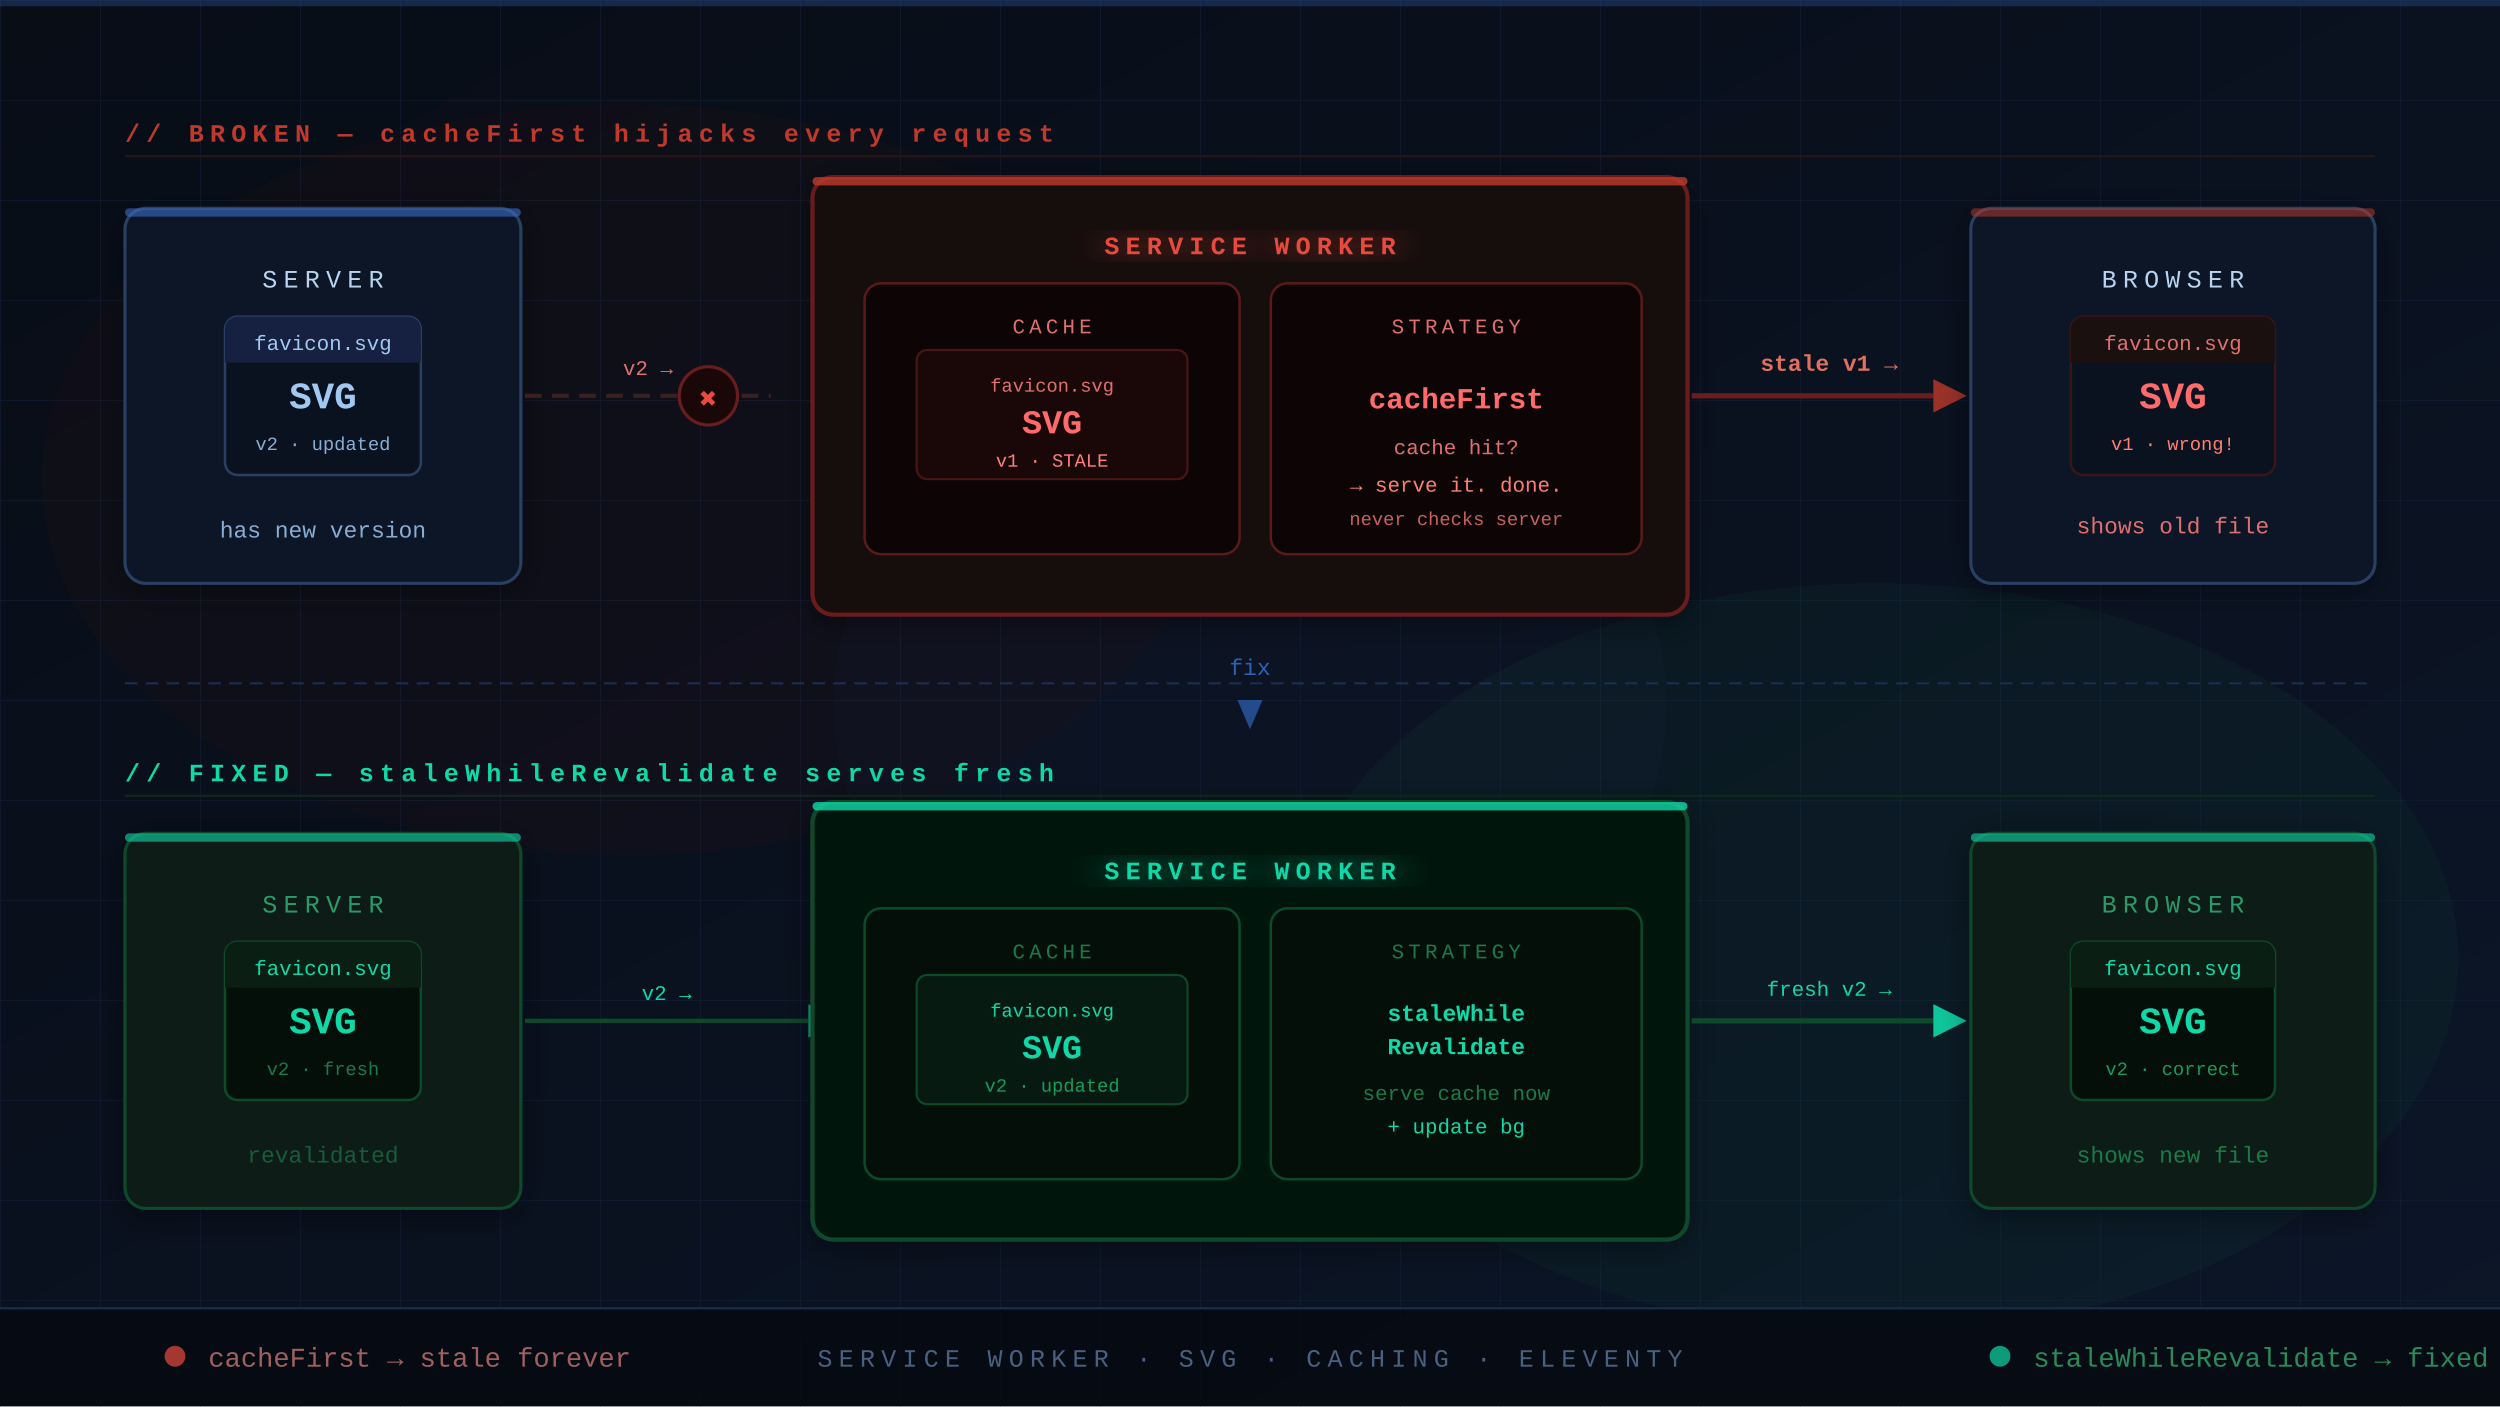
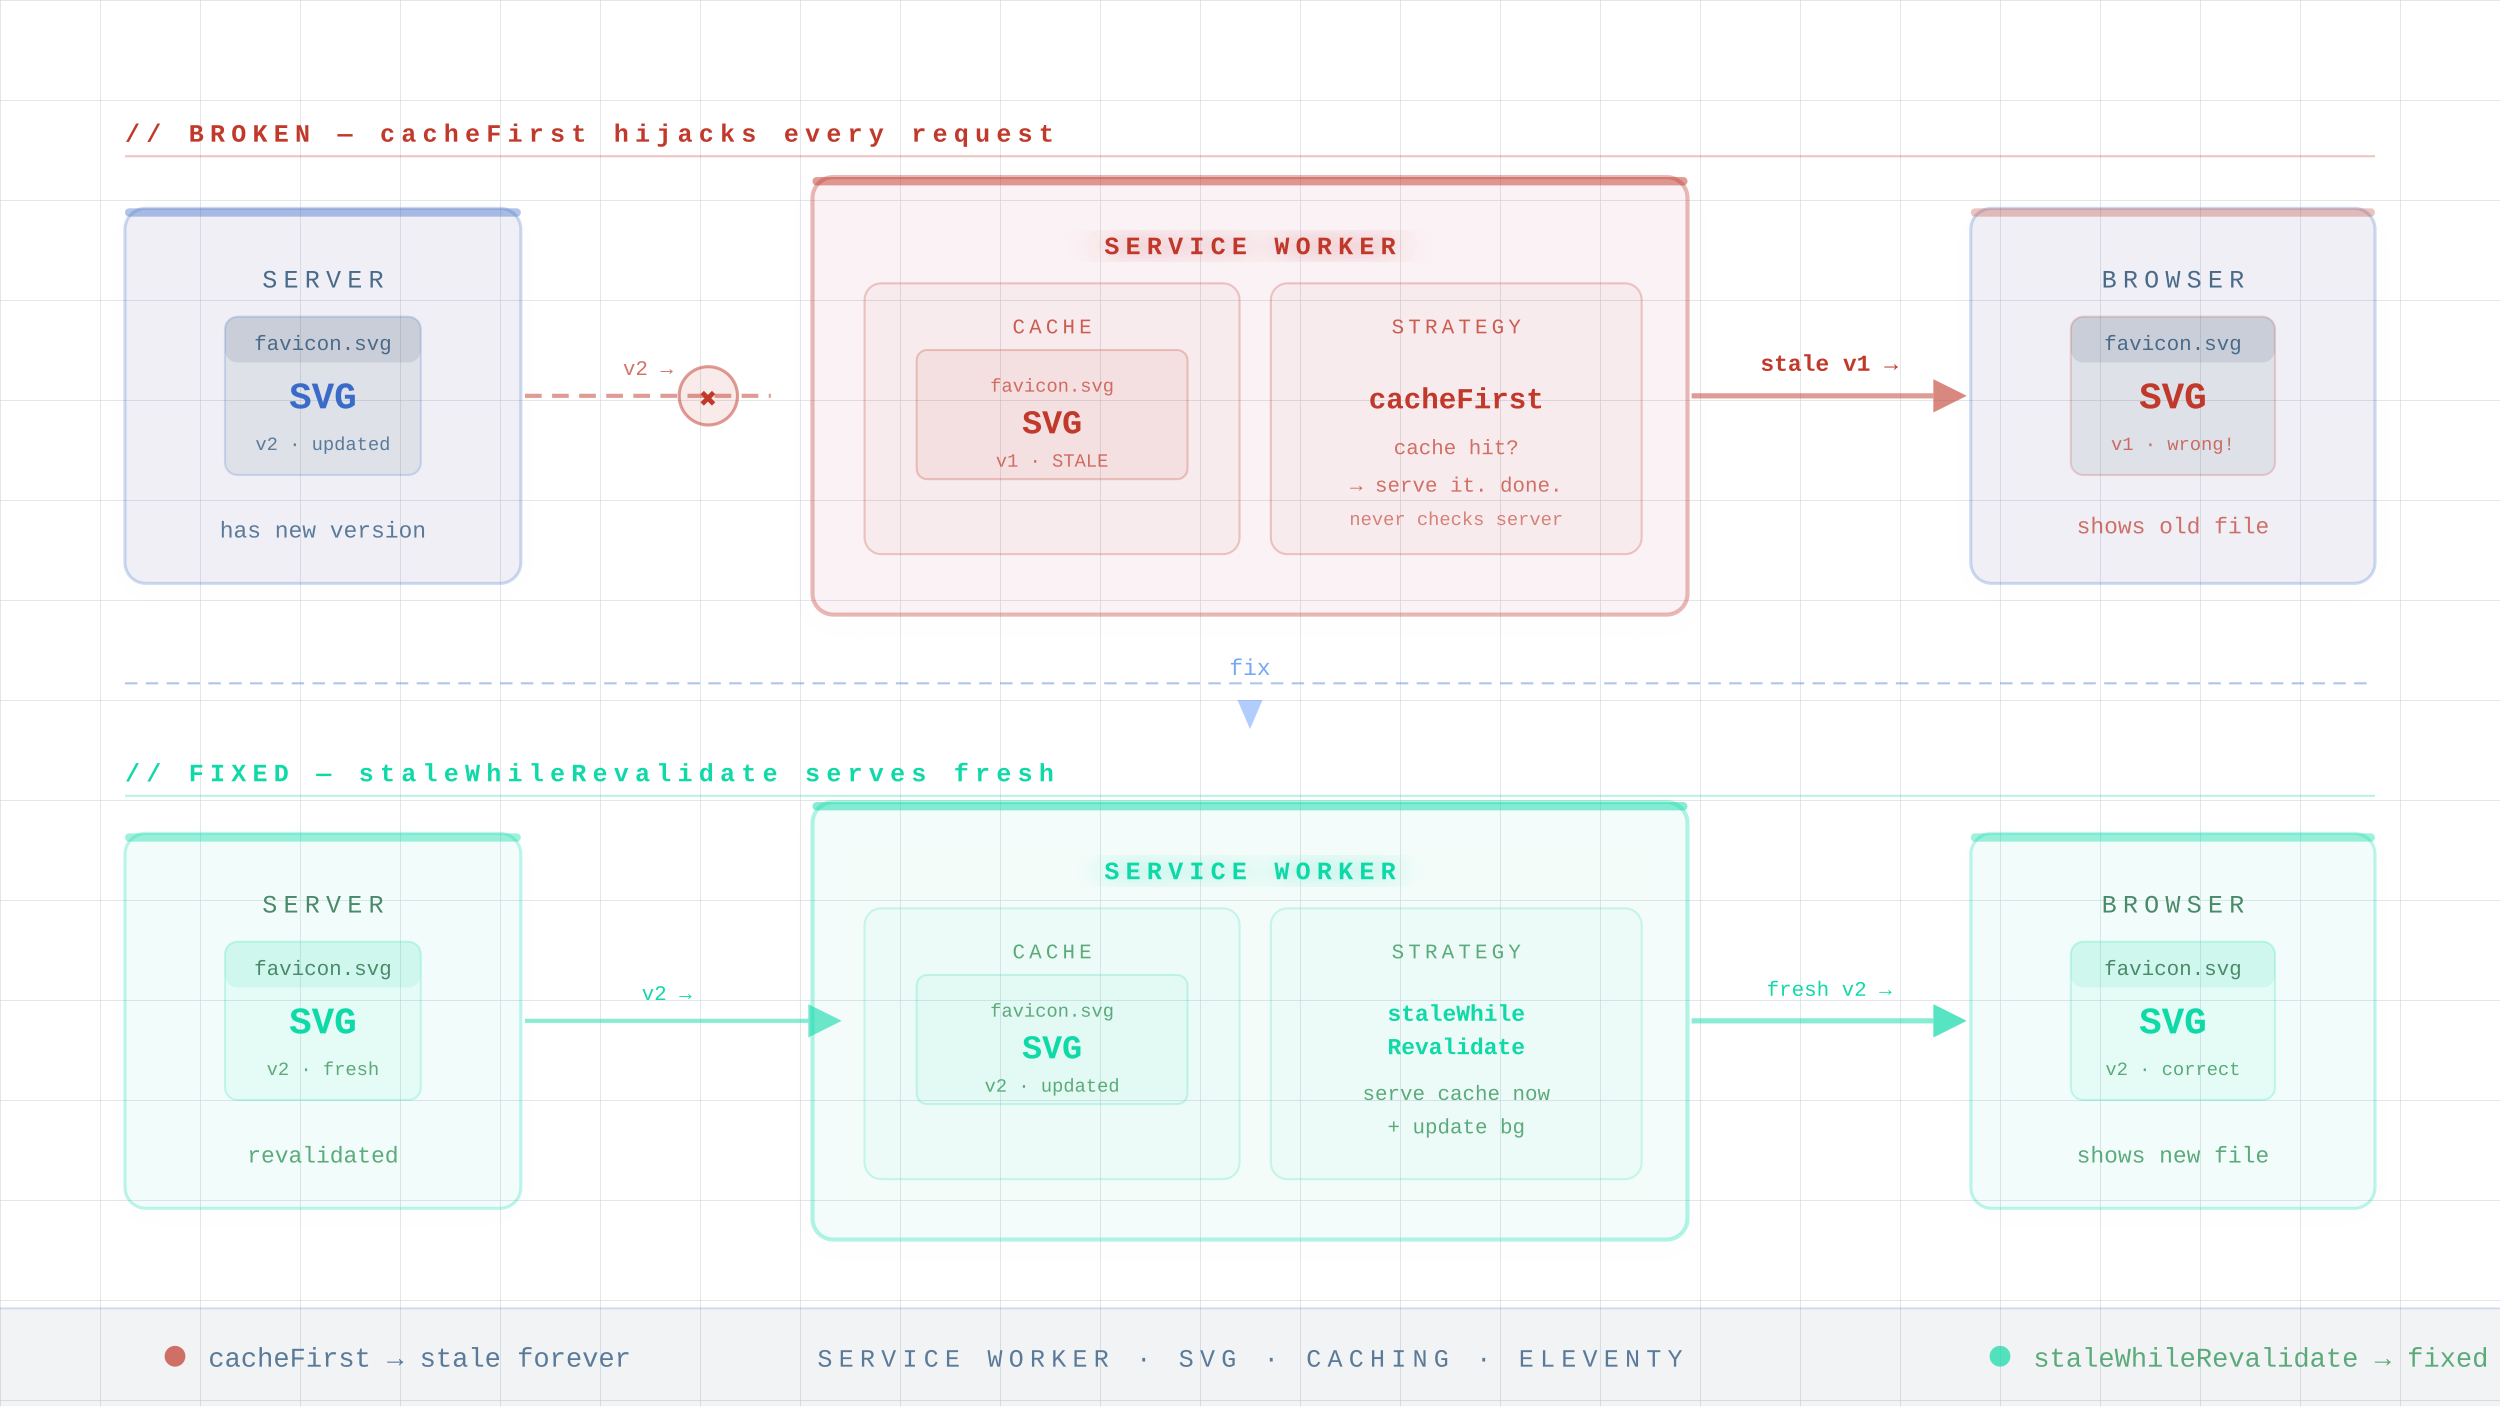
<svg xmlns="http://www.w3.org/2000/svg" width="1200" height="675" viewBox="0 0 1200 675">
  <defs>
-     <linearGradient id="bg" x1="0%" y1="0%" x2="100%" y2="100%">
-       <stop offset="0%" stop-color="#080D16" />
-       <stop offset="100%" stop-color="#0C1628" />
-     </linearGradient>
    <pattern id="grid" width="48" height="48" patternUnits="userSpaceOnUse">
-       <path d="M 48 0 L 0 0 0 48" fill="none" stroke="#131F35" stroke-width="0.6" />
+       <path d="M 48 0 L 0 0 0 48" fill="none" stroke="#2A4060" stroke-width="0.5" opacity="0.25" />
    </pattern>
    <filter id="redGlow" x="-40%" y="-40%" width="180%" height="180%">
      <feGaussianBlur stdDeviation="8" result="blur" />
      <feMerge>
        <feMergeNode in="blur" />
        <feMergeNode in="SourceGraphic" />
      </feMerge>
    </filter>
    <filter id="mintGlow" x="-40%" y="-40%" width="180%" height="180%">
      <feGaussianBlur stdDeviation="8" result="blur" />
      <feMerge>
        <feMergeNode in="blur" />
        <feMergeNode in="SourceGraphic" />
      </feMerge>
    </filter>
    <filter id="softShadow">
-       <feDropShadow dx="0" dy="4" stdDeviation="14" flood-color="#000" flood-opacity="0.55" />
+       <feDropShadow dx="0" dy="4" stdDeviation="14" flood-color="#3B6BC8" flood-opacity="0.12" />
    </filter>
    <filter id="nodeShadow">
-       <feDropShadow dx="0" dy="3" stdDeviation="8" flood-color="#000" flood-opacity="0.4" />
+       <feDropShadow dx="0" dy="3" stdDeviation="8" flood-color="#3B6BC8" flood-opacity="0.08" />
    </filter>
-     <pattern id="dashRed" patternUnits="userSpaceOnUse" width="16" height="1">
-       <line x1="0" y1="0" x2="10" y2="0" stroke="#C0392B" stroke-width="2" opacity="0.7" />
-     </pattern>
  </defs>
-   <rect width="1200" height="675" fill="url(#bg)" />
  <rect width="1200" height="675" fill="url(#grid)" />
-   <ellipse cx="300" cy="230" rx="280" ry="180" fill="#4A0A0A" opacity="0.10" />
-   <ellipse cx="900" cy="460" rx="280" ry="180" fill="#0A4A30" opacity="0.12" />
-   <ellipse cx="600" cy="338" rx="200" ry="160" fill="#1A2A4A" opacity="0.10" />
-   <rect x="0" y="0" width="1200" height="3" fill="#1E3A6A" opacity="0.6" />
  <text x="60" y="68" font-family="Courier New, Courier, monospace" font-size="12" fill="#C0392B" letter-spacing="3" font-weight="bold">// BROKEN — cacheFirst hijacks every request</text>
-   <line x1="60" y1="75" x2="1140" y2="75" stroke="#2A1515" stroke-width="1" />
-   <rect x="60" y="100" width="190" height="180" rx="10" fill="#0E1525" stroke="#2A3F62" stroke-width="1.5" filter="url(#nodeShadow)" />
-   <rect x="60" y="100" width="190" height="4" rx="2" fill="#3B6BC8" opacity="0.6" />
-   <text x="155" y="138" font-family="Courier New, Courier, monospace" font-size="12" fill="#B8D4F0" text-anchor="middle" letter-spacing="3">SERVER</text>
-   <rect x="108" y="152" width="94" height="76" rx="6" fill="#0A1220" stroke="#2A3F62" stroke-width="1.2" />
-   <rect x="108" y="152" width="94" height="22" rx="6" fill="#162040" />
-   <rect x="108" y="166" width="94" height="8" fill="#162040" />
-   <text x="155" y="168" font-family="Courier New, Courier, monospace" font-size="10" fill="#A0C8F0" text-anchor="middle">favicon.svg</text>
-   <text x="155" y="196" font-family="Courier New, Courier, monospace" font-size="18" fill="#A0C8F0" text-anchor="middle" font-weight="bold">SVG</text>
-   <text x="155" y="216" font-family="Courier New, Courier, monospace" font-size="9" fill="#8AADD4" text-anchor="middle">v2 · updated</text>
-   <text x="155" y="258" font-family="Courier New, Courier, monospace" font-size="11" fill="#8AADD4" text-anchor="middle">has new version</text>
-   <line x1="252" y1="190" x2="370" y2="190" stroke="#3A2020" stroke-width="2" stroke-dasharray="8,5" />
-   <text x="311" y="180" font-family="Courier New, Courier, monospace" font-size="10" fill="#E07070" text-anchor="middle">v2 →</text>
-   <circle cx="340" cy="190" r="14" fill="#1A0808" stroke="#6B1C1C" stroke-width="1.5" />
-   <text x="340" y="196" font-family="Courier New, Courier, monospace" font-size="14" fill="#E74C3C" text-anchor="middle" font-weight="bold">✖</text>
-   <rect x="390" y="85" width="420" height="210" rx="10" fill="#140808" stroke="#6B1C1C" stroke-width="2" filter="url(#nodeShadow)" />
-   <rect x="390" y="85" width="420" height="4" rx="2" fill="#C0392B" opacity="0.8" />
-   <text x="600" y="122" font-family="Courier New, Courier, monospace" font-size="12" fill="#E74C3C" text-anchor="middle" letter-spacing="3" font-weight="bold" filter="url(#redGlow)">SERVICE WORKER</text>
-   <rect x="415" y="136" width="180" height="130" rx="8" fill="#0D0505" stroke="#5A1A1A" stroke-width="1.2" />
-   <text x="505" y="160" font-family="Courier New, Courier, monospace" font-size="10" fill="#E07070" text-anchor="middle" letter-spacing="2">CACHE</text>
-   <rect x="440" y="168" width="130" height="62" rx="5" fill="#1A0808" stroke="#4A1515" stroke-width="1" />
-   <text x="505" y="188" font-family="Courier New, Courier, monospace" font-size="9" fill="#E07070" text-anchor="middle">favicon.svg</text>
-   <text x="505" y="208" font-family="Courier New, Courier, monospace" font-size="16" fill="#FF6B6B" text-anchor="middle" font-weight="bold">SVG</text>
-   <text x="505" y="224" font-family="Courier New, Courier, monospace" font-size="9" fill="#FF8080" text-anchor="middle">v1 · STALE</text>
-   <rect x="610" y="136" width="178" height="130" rx="8" fill="#0D0505" stroke="#5A1A1A" stroke-width="1.2" />
-   <text x="699" y="160" font-family="Courier New, Courier, monospace" font-size="10" fill="#E07070" text-anchor="middle" letter-spacing="2">STRATEGY</text>
-   <text x="699" y="196" font-family="Courier New, Courier, monospace" font-size="14" fill="#FF6B6B" text-anchor="middle" font-weight="bold">cacheFirst</text>
-   <text x="699" y="218" font-family="Courier New, Courier, monospace" font-size="10" fill="#E07070" text-anchor="middle">cache hit?</text>
-   <text x="699" y="236" font-family="Courier New, Courier, monospace" font-size="10" fill="#FF8070" text-anchor="middle">→ serve it. done.</text>
-   <text x="699" y="252" font-family="Courier New, Courier, monospace" font-size="9" fill="#C86060" text-anchor="middle">never checks server</text>
-   <line x1="812" y1="190" x2="928" y2="190" stroke="#6B1C1C" stroke-width="2.5" />
-   <polygon points="928,182 944,190 928,198" fill="#C0392B" opacity="0.8" />
-   <text x="878" y="178" font-family="Courier New, Courier, monospace" font-size="11" fill="#E07060" text-anchor="middle" font-weight="bold">stale v1 →</text>
-   <rect x="946" y="100" width="194" height="180" rx="10" fill="#0E1525" stroke="#2A3F62" stroke-width="1.5" filter="url(#nodeShadow)" />
-   <rect x="946" y="100" width="194" height="4" rx="2" fill="#C0392B" opacity="0.5" />
-   <text x="1043" y="138" font-family="Courier New, Courier, monospace" font-size="12" fill="#B8D4F0" text-anchor="middle" letter-spacing="3">BROWSER</text>
-   <rect x="994" y="152" width="98" height="76" rx="6" fill="#0A1220" stroke="#3A1515" stroke-width="1.2" />
-   <rect x="994" y="152" width="98" height="22" rx="6" fill="#1A1010" />
-   <rect x="994" y="166" width="98" height="8" fill="#1A1010" />
-   <text x="1043" y="168" font-family="Courier New, Courier, monospace" font-size="10" fill="#E07070" text-anchor="middle">favicon.svg</text>
-   <text x="1043" y="196" font-family="Courier New, Courier, monospace" font-size="18" fill="#FF6B6B" text-anchor="middle" font-weight="bold">SVG</text>
-   <text x="1043" y="216" font-family="Courier New, Courier, monospace" font-size="9" fill="#FF8070" text-anchor="middle">v1 · wrong!</text>
-   <text x="1043" y="256" font-family="Courier New, Courier, monospace" font-size="11" fill="#E07070" text-anchor="middle">shows old file</text>
-   <line x1="60" y1="328" x2="1140" y2="328" stroke="#1A2E50" stroke-width="1" stroke-dasharray="6,4" />
-   <polygon points="594,336 600,350 606,336" fill="#3B82F6" opacity="0.5" />
+   <line x1="60" y1="75" x2="1140" y2="75" stroke="#C0392B" stroke-width="1" opacity="0.3" />
+   <rect x="60" y="100" width="190" height="180" rx="10" fill="#2A4060" fill-opacity="0.06" stroke="#3B6BC8" stroke-width="1.5" stroke-opacity="0.25" filter="url(#nodeShadow)" />
+   <rect x="60" y="100" width="190" height="4" rx="2" fill="#3B6BC8" opacity="0.4" />
+   <text x="155" y="138" font-family="Courier New, Courier, monospace" font-size="12" fill="#4A6A8A" text-anchor="middle" letter-spacing="3">SERVER</text>
+   <rect x="108" y="152" width="94" height="76" rx="6" fill="#2A4060" fill-opacity="0.08" stroke="#3B6BC8" stroke-width="1" stroke-opacity="0.2" />
+   <rect x="108" y="152" width="94" height="22" rx="6" fill="#2A4060" fill-opacity="0.12" />
+   <text x="155" y="168" font-family="Courier New, Courier, monospace" font-size="10" fill="#4A6A8A" text-anchor="middle">favicon.svg</text>
+   <text x="155" y="196" font-family="Courier New, Courier, monospace" font-size="18" fill="#3B6BC8" text-anchor="middle" font-weight="bold">SVG</text>
+   <text x="155" y="216" font-family="Courier New, Courier, monospace" font-size="9" fill="#5A7A9A" text-anchor="middle">v2 · updated</text>
+   <text x="155" y="258" font-family="Courier New, Courier, monospace" font-size="11" fill="#5A7A9A" text-anchor="middle">has new version</text>
+   <line x1="252" y1="190" x2="370" y2="190" stroke="#C0392B" stroke-width="2" stroke-dasharray="8,5" opacity="0.5" />
+   <text x="311" y="180" font-family="Courier New, Courier, monospace" font-size="10" fill="#C0392B" text-anchor="middle" opacity="0.7">v2 →</text>
+   <circle cx="340" cy="190" r="14" fill="#C0392B" fill-opacity="0.1" stroke="#C0392B" stroke-width="1.5" stroke-opacity="0.5" />
+   <text x="340" y="196" font-family="Courier New, Courier, monospace" font-size="14" fill="#C0392B" text-anchor="middle" font-weight="bold">✖</text>
+   <rect x="390" y="85" width="420" height="210" rx="10" fill="#C0392B" fill-opacity="0.05" stroke="#C0392B" stroke-width="2" stroke-opacity="0.35" filter="url(#nodeShadow)" />
+   <rect x="390" y="85" width="420" height="4" rx="2" fill="#C0392B" opacity="0.5" />
+   <text x="600" y="122" font-family="Courier New, Courier, monospace" font-size="12" fill="#C0392B" text-anchor="middle" letter-spacing="3" font-weight="bold" filter="url(#redGlow)">SERVICE WORKER</text>
+   <rect x="415" y="136" width="180" height="130" rx="8" fill="#C0392B" fill-opacity="0.04" stroke="#C0392B" stroke-width="1" stroke-opacity="0.25" />
+   <text x="505" y="160" font-family="Courier New, Courier, monospace" font-size="10" fill="#C0392B" text-anchor="middle" letter-spacing="2" opacity="0.8">CACHE</text>
+   <rect x="440" y="168" width="130" height="62" rx="5" fill="#C0392B" fill-opacity="0.06" stroke="#C0392B" stroke-width="1" stroke-opacity="0.25" />
+   <text x="505" y="188" font-family="Courier New, Courier, monospace" font-size="9" fill="#C0392B" text-anchor="middle" opacity="0.7">favicon.svg</text>
+   <text x="505" y="208" font-family="Courier New, Courier, monospace" font-size="16" fill="#C0392B" text-anchor="middle" font-weight="bold">SVG</text>
+   <text x="505" y="224" font-family="Courier New, Courier, monospace" font-size="9" fill="#C0392B" text-anchor="middle" opacity="0.7">v1 · STALE</text>
+   <rect x="610" y="136" width="178" height="130" rx="8" fill="#C0392B" fill-opacity="0.04" stroke="#C0392B" stroke-width="1" stroke-opacity="0.25" />
+   <text x="699" y="160" font-family="Courier New, Courier, monospace" font-size="10" fill="#C0392B" text-anchor="middle" letter-spacing="2" opacity="0.8">STRATEGY</text>
+   <text x="699" y="196" font-family="Courier New, Courier, monospace" font-size="14" fill="#C0392B" text-anchor="middle" font-weight="bold">cacheFirst</text>
+   <text x="699" y="218" font-family="Courier New, Courier, monospace" font-size="10" fill="#C0392B" text-anchor="middle" opacity="0.7">cache hit?</text>
+   <text x="699" y="236" font-family="Courier New, Courier, monospace" font-size="10" fill="#C0392B" text-anchor="middle" opacity="0.7">→ serve it. done.</text>
+   <text x="699" y="252" font-family="Courier New, Courier, monospace" font-size="9" fill="#C0392B" text-anchor="middle" opacity="0.6">never checks server</text>
+   <line x1="812" y1="190" x2="928" y2="190" stroke="#C0392B" stroke-width="2.5" opacity="0.5" />
+   <polygon points="928,182 944,190 928,198" fill="#C0392B" opacity="0.6" />
+   <text x="878" y="178" font-family="Courier New, Courier, monospace" font-size="11" fill="#C0392B" text-anchor="middle" font-weight="bold">stale v1 →</text>
+   <rect x="946" y="100" width="194" height="180" rx="10" fill="#2A4060" fill-opacity="0.06" stroke="#3B6BC8" stroke-width="1.5" stroke-opacity="0.25" filter="url(#nodeShadow)" />
+   <rect x="946" y="100" width="194" height="4" rx="2" fill="#C0392B" opacity="0.3" />
+   <text x="1043" y="138" font-family="Courier New, Courier, monospace" font-size="12" fill="#4A6A8A" text-anchor="middle" letter-spacing="3">BROWSER</text>
+   <rect x="994" y="152" width="98" height="76" rx="6" fill="#2A4060" fill-opacity="0.08" stroke="#C0392B" stroke-width="1" stroke-opacity="0.2" />
+   <rect x="994" y="152" width="98" height="22" rx="6" fill="#2A4060" fill-opacity="0.12" />
+   <text x="1043" y="168" font-family="Courier New, Courier, monospace" font-size="10" fill="#4A6A8A" text-anchor="middle">favicon.svg</text>
+   <text x="1043" y="196" font-family="Courier New, Courier, monospace" font-size="18" fill="#C0392B" text-anchor="middle" font-weight="bold">SVG</text>
+   <text x="1043" y="216" font-family="Courier New, Courier, monospace" font-size="9" fill="#C0392B" text-anchor="middle" opacity="0.7">v1 · wrong!</text>
+   <text x="1043" y="256" font-family="Courier New, Courier, monospace" font-size="11" fill="#C0392B" text-anchor="middle" opacity="0.7">shows old file</text>
+   <line x1="60" y1="328" x2="1140" y2="328" stroke="#3B6BC8" stroke-width="1" stroke-dasharray="6,4" opacity="0.4" />
+   <polygon points="594,336 600,350 606,336" fill="#3B82F6" opacity="0.4" />
  <text x="600" y="324" font-family="Courier New, Courier, monospace" font-size="11" fill="#3B82F6" text-anchor="middle" opacity="0.7">fix</text>
  <text x="60" y="375" font-family="Courier New, Courier, monospace" font-size="12" fill="#10D9A8" letter-spacing="3" font-weight="bold">// FIXED — staleWhileRevalidate serves fresh</text>
-   <line x1="60" y1="382" x2="1140" y2="382" stroke="#0D2A1A" stroke-width="1" />
-   <rect x="60" y="400" width="190" height="180" rx="10" fill="#071A12" stroke="#0D4A2A" stroke-width="1.5" filter="url(#nodeShadow)" />
-   <rect x="60" y="400" width="190" height="4" rx="2" fill="#10D9A8" opacity="0.6" />
-   <text x="155" y="438" font-family="Courier New, Courier, monospace" font-size="12" fill="#2A9A6A" text-anchor="middle" letter-spacing="3">SERVER</text>
-   <rect x="108" y="452" width="94" height="76" rx="6" fill="#050F0A" stroke="#0D4A2A" stroke-width="1.2" />
-   <rect x="108" y="452" width="94" height="22" rx="6" fill="#0A1E14" />
-   <rect x="108" y="466" width="94" height="8" fill="#0A1E14" />
-   <text x="155" y="468" font-family="Courier New, Courier, monospace" font-size="10" fill="#10D9A8" text-anchor="middle">favicon.svg</text>
+   <line x1="60" y1="382" x2="1140" y2="382" stroke="#10D9A8" stroke-width="1" opacity="0.3" />
+   <rect x="60" y="400" width="190" height="180" rx="10" fill="#10D9A8" fill-opacity="0.05" stroke="#10D9A8" stroke-width="1.5" stroke-opacity="0.25" filter="url(#nodeShadow)" />
+   <rect x="60" y="400" width="190" height="4" rx="2" fill="#10D9A8" opacity="0.4" />
+   <text x="155" y="438" font-family="Courier New, Courier, monospace" font-size="12" fill="#4A8A6A" text-anchor="middle" letter-spacing="3">SERVER</text>
+   <rect x="108" y="452" width="94" height="76" rx="6" fill="#10D9A8" fill-opacity="0.06" stroke="#10D9A8" stroke-width="1" stroke-opacity="0.2" />
+   <rect x="108" y="452" width="94" height="22" rx="6" fill="#10D9A8" fill-opacity="0.1" />
+   <text x="155" y="468" font-family="Courier New, Courier, monospace" font-size="10" fill="#4A8A6A" text-anchor="middle">favicon.svg</text>
  <text x="155" y="496" font-family="Courier New, Courier, monospace" font-size="18" fill="#10D9A8" text-anchor="middle" font-weight="bold">SVG</text>
-   <text x="155" y="516" font-family="Courier New, Courier, monospace" font-size="9" fill="#1A7A4A" text-anchor="middle">v2 · fresh</text>
-   <text x="155" y="558" font-family="Courier New, Courier, monospace" font-size="11" fill="#1A5A3A" text-anchor="middle">revalidated</text>
-   <line x1="252" y1="490" x2="388" y2="490" stroke="#0D4A2A" stroke-width="2" />
-   <polygon points="388,482 404,490 388,498" fill="#10D9A8" opacity="0.7" />
+   <text x="155" y="516" font-family="Courier New, Courier, monospace" font-size="9" fill="#5AAA7A" text-anchor="middle">v2 · fresh</text>
+   <text x="155" y="558" font-family="Courier New, Courier, monospace" font-size="11" fill="#5AAA7A" text-anchor="middle">revalidated</text>
+   <line x1="252" y1="490" x2="388" y2="490" stroke="#10D9A8" stroke-width="2" opacity="0.5" />
+   <polygon points="388,482 404,490 388,498" fill="#10D9A8" opacity="0.6" />
  <text x="320" y="480" font-family="Courier New, Courier, monospace" font-size="10" fill="#10D9A8" text-anchor="middle">v2 →</text>
-   <rect x="390" y="385" width="420" height="210" rx="10" fill="#061410" stroke="#0D4A2A" stroke-width="2" filter="url(#nodeShadow)" />
-   <rect x="390" y="385" width="420" height="4" rx="2" fill="#10D9A8" opacity="0.8" />
+   <rect x="390" y="385" width="420" height="210" rx="10" fill="#10D9A8" fill-opacity="0.04" stroke="#10D9A8" stroke-width="2" stroke-opacity="0.3" filter="url(#nodeShadow)" />
+   <rect x="390" y="385" width="420" height="4" rx="2" fill="#10D9A8" opacity="0.5" />
  <text x="600" y="422" font-family="Courier New, Courier, monospace" font-size="12" fill="#10D9A8" text-anchor="middle" letter-spacing="3" font-weight="bold" filter="url(#mintGlow)">SERVICE WORKER</text>
-   <rect x="415" y="436" width="180" height="130" rx="8" fill="#050F0A" stroke="#0D4A2A" stroke-width="1.2" />
-   <text x="505" y="460" font-family="Courier New, Courier, monospace" font-size="10" fill="#1A7A4A" text-anchor="middle" letter-spacing="2">CACHE</text>
-   <rect x="440" y="468" width="130" height="62" rx="5" fill="#071A12" stroke="#0D4A2A" stroke-width="1" />
-   <text x="505" y="488" font-family="Courier New, Courier, monospace" font-size="9" fill="#10D9A8" text-anchor="middle">favicon.svg</text>
+   <rect x="415" y="436" width="180" height="130" rx="8" fill="#10D9A8" fill-opacity="0.03" stroke="#10D9A8" stroke-width="1" stroke-opacity="0.2" />
+   <text x="505" y="460" font-family="Courier New, Courier, monospace" font-size="10" fill="#5AAA7A" text-anchor="middle" letter-spacing="2">CACHE</text>
+   <rect x="440" y="468" width="130" height="62" rx="5" fill="#10D9A8" fill-opacity="0.05" stroke="#10D9A8" stroke-width="1" stroke-opacity="0.2" />
+   <text x="505" y="488" font-family="Courier New, Courier, monospace" font-size="9" fill="#5AAA7A" text-anchor="middle">favicon.svg</text>
  <text x="505" y="508" font-family="Courier New, Courier, monospace" font-size="16" fill="#10D9A8" text-anchor="middle" font-weight="bold">SVG</text>
-   <text x="505" y="524" font-family="Courier New, Courier, monospace" font-size="9" fill="#1A9A5A" text-anchor="middle">v2 · updated</text>
-   <rect x="610" y="436" width="178" height="130" rx="8" fill="#050F0A" stroke="#0D4A2A" stroke-width="1.2" />
-   <text x="699" y="460" font-family="Courier New, Courier, monospace" font-size="10" fill="#1A7A4A" text-anchor="middle" letter-spacing="2">STRATEGY</text>
+   <text x="505" y="524" font-family="Courier New, Courier, monospace" font-size="9" fill="#5AAA7A" text-anchor="middle">v2 · updated</text>
+   <rect x="610" y="436" width="178" height="130" rx="8" fill="#10D9A8" fill-opacity="0.03" stroke="#10D9A8" stroke-width="1" stroke-opacity="0.2" />
+   <text x="699" y="460" font-family="Courier New, Courier, monospace" font-size="10" fill="#5AAA7A" text-anchor="middle" letter-spacing="2">STRATEGY</text>
  <text x="699" y="490" font-family="Courier New, Courier, monospace" font-size="11" fill="#10D9A8" text-anchor="middle" font-weight="bold">staleWhile</text>
  <text x="699" y="506" font-family="Courier New, Courier, monospace" font-size="11" fill="#10D9A8" text-anchor="middle" font-weight="bold">Revalidate</text>
-   <text x="699" y="528" font-family="Courier New, Courier, monospace" font-size="10" fill="#1A7A4A" text-anchor="middle">serve cache now</text>
-   <text x="699" y="544" font-family="Courier New, Courier, monospace" font-size="10" fill="#10D9A8" text-anchor="middle">+ update bg</text>
-   <line x1="812" y1="490" x2="928" y2="490" stroke="#0D4A2A" stroke-width="2.5" />
-   <polygon points="928,482 944,490 928,498" fill="#10D9A8" opacity="0.9" />
+   <text x="699" y="528" font-family="Courier New, Courier, monospace" font-size="10" fill="#5AAA7A" text-anchor="middle">serve cache now</text>
+   <text x="699" y="544" font-family="Courier New, Courier, monospace" font-size="10" fill="#5AAA7A" text-anchor="middle">+ update bg</text>
+   <line x1="812" y1="490" x2="928" y2="490" stroke="#10D9A8" stroke-width="2.5" opacity="0.5" />
+   <polygon points="928,482 944,490 928,498" fill="#10D9A8" opacity="0.7" />
  <text x="878" y="478" font-family="Courier New, Courier, monospace" font-size="10" fill="#10D9A8" text-anchor="middle">fresh v2 →</text>
-   <rect x="946" y="400" width="194" height="180" rx="10" fill="#071A12" stroke="#0D4A2A" stroke-width="1.5" filter="url(#nodeShadow)" />
-   <rect x="946" y="400" width="194" height="4" rx="2" fill="#10D9A8" opacity="0.6" />
-   <text x="1043" y="438" font-family="Courier New, Courier, monospace" font-size="12" fill="#2A9A6A" text-anchor="middle" letter-spacing="3">BROWSER</text>
-   <rect x="994" y="452" width="98" height="76" rx="6" fill="#050F0A" stroke="#0D4A2A" stroke-width="1.2" />
-   <rect x="994" y="452" width="98" height="22" rx="6" fill="#0A1E14" />
-   <rect x="994" y="466" width="98" height="8" fill="#0A1E14" />
-   <text x="1043" y="468" font-family="Courier New, Courier, monospace" font-size="10" fill="#10D9A8" text-anchor="middle">favicon.svg</text>
+   <rect x="946" y="400" width="194" height="180" rx="10" fill="#10D9A8" fill-opacity="0.05" stroke="#10D9A8" stroke-width="1.5" stroke-opacity="0.25" filter="url(#nodeShadow)" />
+   <rect x="946" y="400" width="194" height="4" rx="2" fill="#10D9A8" opacity="0.4" />
+   <text x="1043" y="438" font-family="Courier New, Courier, monospace" font-size="12" fill="#4A8A6A" text-anchor="middle" letter-spacing="3">BROWSER</text>
+   <rect x="994" y="452" width="98" height="76" rx="6" fill="#10D9A8" fill-opacity="0.06" stroke="#10D9A8" stroke-width="1" stroke-opacity="0.2" />
+   <rect x="994" y="452" width="98" height="22" rx="6" fill="#10D9A8" fill-opacity="0.1" />
+   <text x="1043" y="468" font-family="Courier New, Courier, monospace" font-size="10" fill="#4A8A6A" text-anchor="middle">favicon.svg</text>
  <text x="1043" y="496" font-family="Courier New, Courier, monospace" font-size="18" fill="#10D9A8" text-anchor="middle" font-weight="bold">SVG</text>
-   <text x="1043" y="516" font-family="Courier New, Courier, monospace" font-size="9" fill="#1A9A5A" text-anchor="middle">v2 · correct</text>
-   <text x="1043" y="558" font-family="Courier New, Courier, monospace" font-size="11" fill="#1A7A4A" text-anchor="middle">shows new file</text>
-   <rect x="0" y="628" width="1200" height="47" fill="#060A12" opacity="0.9" />
-   <line x1="0" y1="628" x2="1200" y2="628" stroke="#1A2E50" stroke-width="1" />
-   <circle cx="84" cy="651" r="5" fill="#E74C3C" opacity="0.7" />
-   <text x="100" y="656" font-family="Courier New, Courier, monospace" font-size="13" fill="#A06060">cacheFirst → stale forever</text>
-   <text x="600" y="656" font-family="Courier New, Courier, monospace" font-size="12" fill="#4A6080" text-anchor="middle" letter-spacing="3">SERVICE WORKER · SVG · CACHING · ELEVENTY</text>
+   <text x="1043" y="516" font-family="Courier New, Courier, monospace" font-size="9" fill="#5AAA7A" text-anchor="middle">v2 · correct</text>
+   <text x="1043" y="558" font-family="Courier New, Courier, monospace" font-size="11" fill="#5AAA7A" text-anchor="middle">shows new file</text>
+   <rect x="0" y="628" width="1200" height="47" fill="#2A4060" fill-opacity="0.06" />
+   <line x1="0" y1="628" x2="1200" y2="628" stroke="#3B6BC8" stroke-width="1" opacity="0.2" />
+   <circle cx="84" cy="651" r="5" fill="#C0392B" opacity="0.7" />
+   <text x="100" y="656" font-family="Courier New, Courier, monospace" font-size="13" fill="#5A7A9A">cacheFirst → stale forever</text>
+   <text x="600" y="656" font-family="Courier New, Courier, monospace" font-size="12" fill="#5A7A9A" text-anchor="middle" letter-spacing="3">SERVICE WORKER · SVG · CACHING · ELEVENTY</text>
  <circle cx="960" cy="651" r="5" fill="#10D9A8" opacity="0.7" />
-   <text x="976" y="656" font-family="Courier New, Courier, monospace" font-size="13" fill="#2A8A5A">staleWhileRevalidate → fixed</text>
+   <text x="976" y="656" font-family="Courier New, Courier, monospace" font-size="13" fill="#5AAA7A">staleWhileRevalidate → fixed</text>
</svg>
